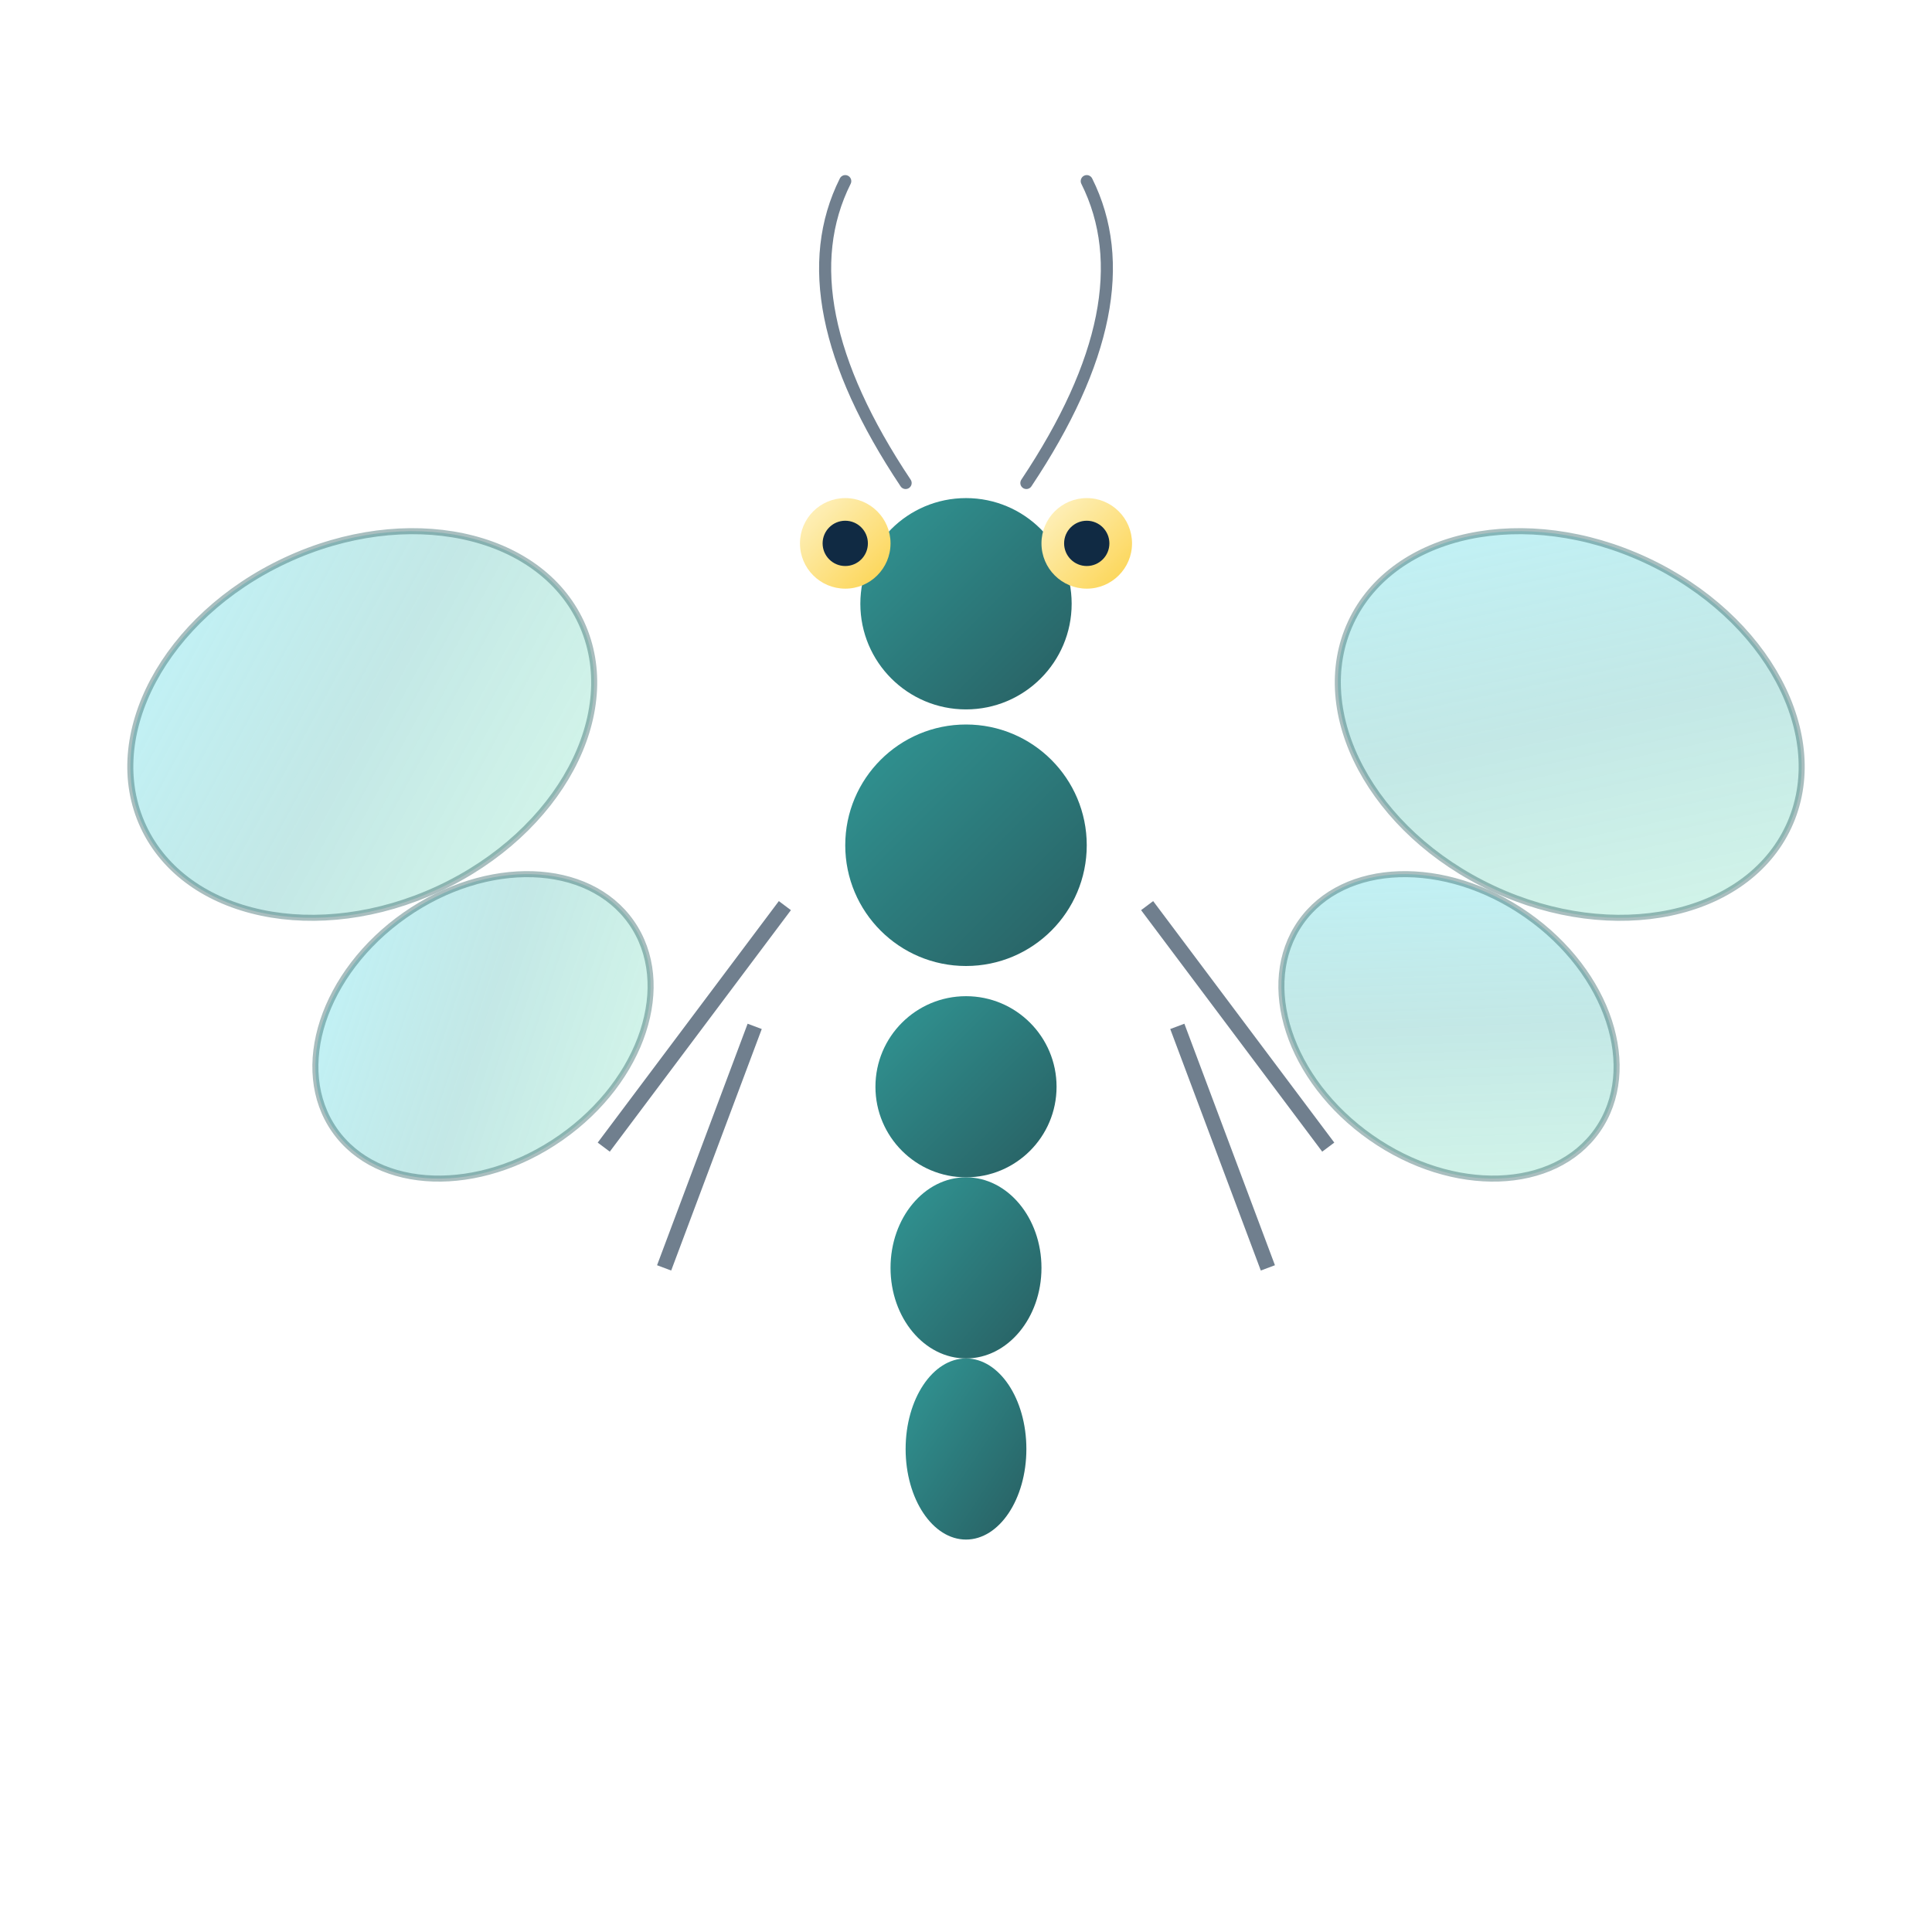
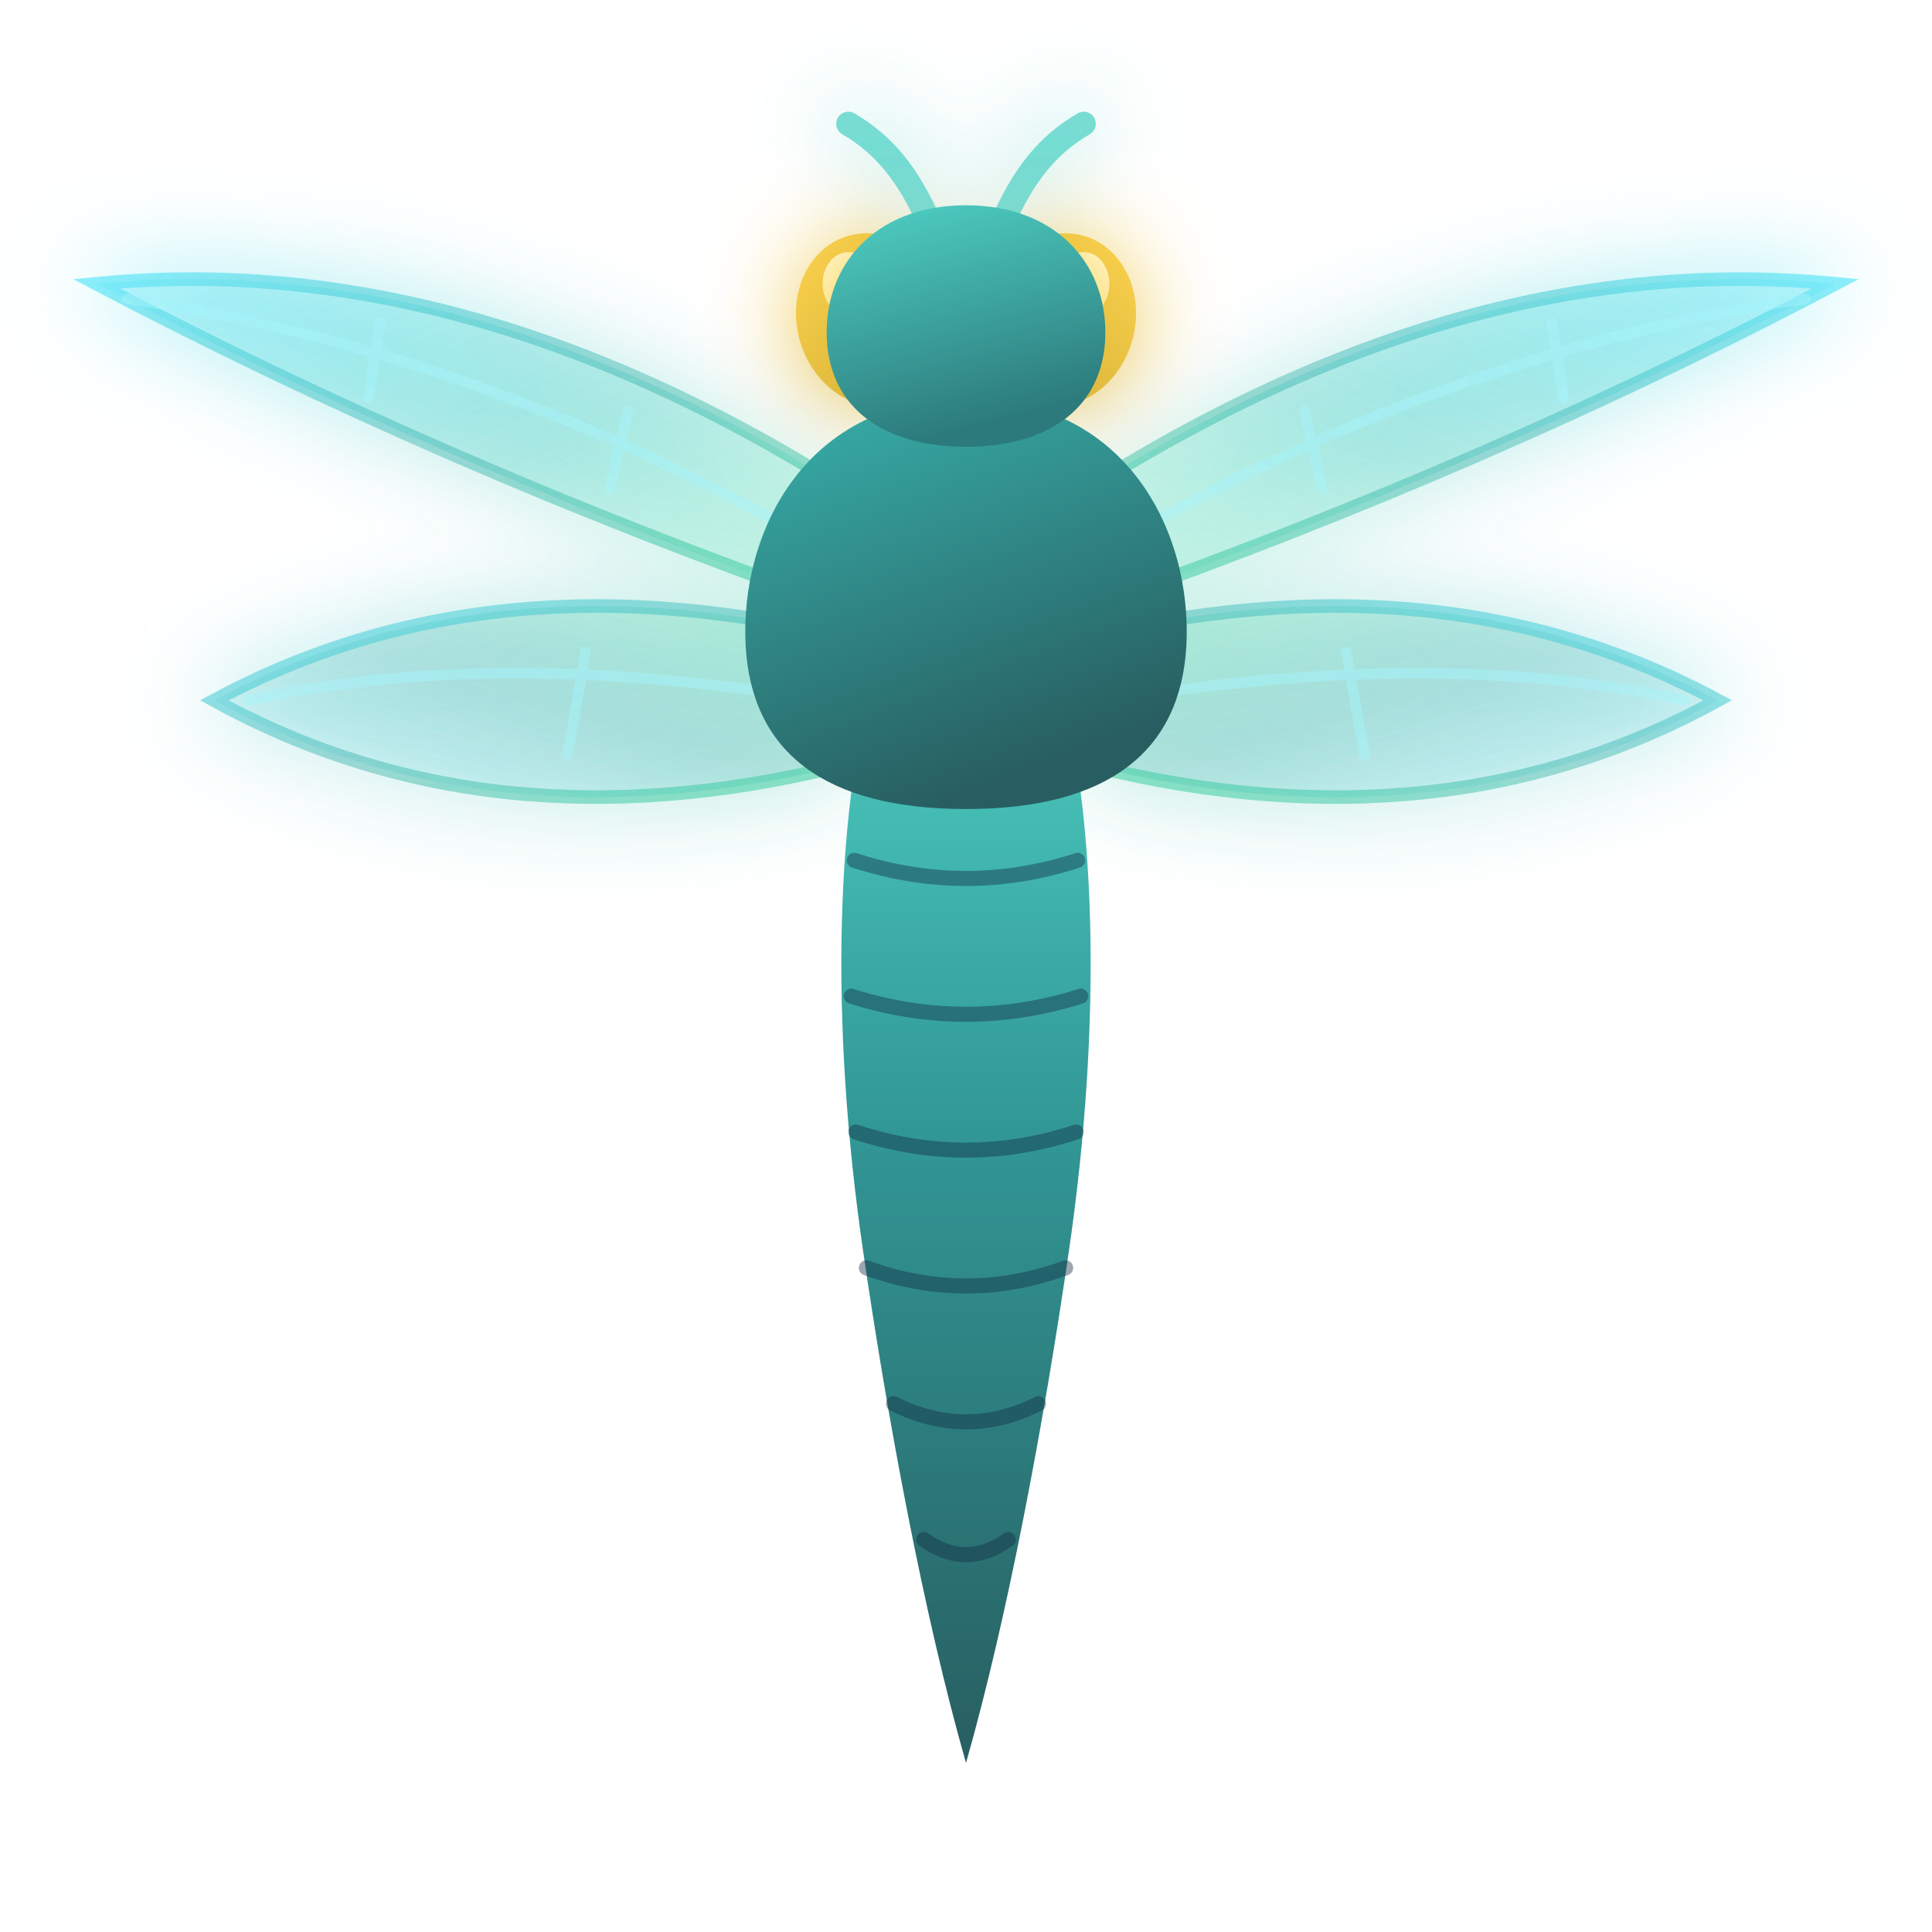
- <svg xmlns="http://www.w3.org/2000/svg" width="64" height="64" viewBox="0 0 64 64" fill="none">
+ <svg xmlns="http://www.w3.org/2000/svg" width="64" height="64" viewBox="0 0 64 64" fill="none" role="img" aria-labelledby="dragonfly-title">
  <defs>
-     <linearGradient id="bodyGrad" x1="0%" y1="0%" x2="100%" y2="100%">
-       <stop offset="0%" stop-color="#319795" />
-       <stop offset="50%" stop-color="#2c7a7b" />
+     <linearGradient id="abdomenGrad" x1="0" y1="0" x2="0" y2="1">
+       <stop offset="0%" stop-color="#4fd1c5" />
+       <stop offset="45%" stop-color="#319795" />
      <stop offset="100%" stop-color="#285e61" />
    </linearGradient>
-     <linearGradient id="wingGrad" x1="0%" y1="0%" x2="100%" y2="100%">
-       <stop offset="0%" stop-color="#67e8f9" stop-opacity="0.4" />
-       <stop offset="50%" stop-color="#38b2ac" stop-opacity="0.3" />
-       <stop offset="100%" stop-color="#34d399" stop-opacity="0.2" />
+     <linearGradient id="thoraxGrad" x1="0" y1="0" x2="0.4" y2="1">
+       <stop offset="0%" stop-color="#38b2ac" />
+       <stop offset="100%" stop-color="#285e61" />
    </linearGradient>
-     <linearGradient id="eyeGrad" x1="0%" y1="0%" x2="100%" y2="100%">
+     <linearGradient id="headGrad" x1="0" y1="0" x2="0.3" y2="1">
+       <stop offset="0%" stop-color="#4fd1c5" />
+       <stop offset="100%" stop-color="#2c7a7b" />
+     </linearGradient>
+     <linearGradient id="eyeGrad" x1="0" y1="0" x2="0.6" y2="1">
+       <stop offset="0%" stop-color="#fcd34d" />
+       <stop offset="100%" stop-color="#D4AF37" />
+     </linearGradient>
+     <linearGradient id="glintGrad" x1="0" y1="0" x2="1" y2="1">
      <stop offset="0%" stop-color="#fef3c7" />
      <stop offset="100%" stop-color="#fcd34d" />
    </linearGradient>
+     <linearGradient id="wingForeGrad" x1="0" y1="0" x2="1" y2="1">
+       <stop offset="0%" stop-color="#67e8f9" stop-opacity="0.42" />
+       <stop offset="55%" stop-color="#4fd1c5" stop-opacity="0.3" />
+       <stop offset="100%" stop-color="#6ee7b7" stop-opacity="0.16" />
+     </linearGradient>
+     <linearGradient id="wingHindGrad" x1="1" y1="0" x2="0" y2="1">
+       <stop offset="0%" stop-color="#6ee7b7" stop-opacity="0.34" />
+       <stop offset="50%" stop-color="#38b2ac" stop-opacity="0.26" />
+       <stop offset="100%" stop-color="#67e8f9" stop-opacity="0.16" />
+     </linearGradient>
+     <linearGradient id="wingEdgeGrad" x1="0" y1="0" x2="1" y2="1">
+       <stop offset="0%" stop-color="#67e8f9" stop-opacity="0.75" />
+       <stop offset="50%" stop-color="#38b2ac" stop-opacity="0.45" />
+       <stop offset="100%" stop-color="#34d399" stop-opacity="0.55" />
+     </linearGradient>
+     <filter id="softGlow" x="-25%" y="-25%" width="150%" height="150%">
+       <feGaussianBlur stdDeviation="1.5" result="softGlow" />
+       <feMerge>
+         <feMergeNode in="softGlow" />
+         <feMergeNode in="SourceGraphic" />
+       </feMerge>
+     </filter>
+     <g id="dragonfly-half">
+       <path d="M28.3 16.4 Q15.5 8.2 3.2 9.4 Q14.6 15.4 27.6 20 Z" fill="url(#wingForeGrad)" stroke="url(#wingEdgeGrad)" stroke-width="0.45" />
+       <path d="M28.4 21.2 Q16.4 18.2 7.1 23.2 Q16.2 28.2 27.7 25.4 Z" fill="url(#wingHindGrad)" stroke="url(#wingEdgeGrad)" stroke-width="0.45" />
+       <g fill="none" stroke="#a5f3fc" stroke-width="0.35" stroke-linecap="round" opacity="0.5">
+         <path d="M27.4 18.2 Q16 11.6 4.2 9.9" />
+         <path d="M20.8 13.6 20.2 16.2" />
+         <path d="M12.6 10.7 12.2 13.2" />
+         <path d="M27.2 23.2 Q16.5 21.4 8.2 23.2" />
+         <path d="M19.4 21.6 18.8 25" />
+       </g>
+       <ellipse cx="28.9" cy="10.6" rx="2.5" ry="2.9" fill="url(#eyeGrad)" transform="rotate(-16 28.9 10.6)" />
+       <ellipse cx="28.1" cy="9.4" rx="0.85" ry="1.05" fill="url(#glintGrad)" />
+       <path d="M30.8 7.4 C30.1 5.8 29.3 4.8 28.1 4.1" fill="none" stroke="#4fd1c5" stroke-width="0.8" stroke-linecap="round" opacity="0.75" />
+     </g>
  </defs>
-   <ellipse cx="32" cy="48" rx="2" ry="3" fill="url(#bodyGrad)" />
-   <ellipse cx="32" cy="42" rx="2.5" ry="3" fill="url(#bodyGrad)" />
-   <ellipse cx="32" cy="36" rx="3" ry="3" fill="url(#bodyGrad)" />
-   <ellipse cx="32" cy="28" rx="4" ry="4" fill="url(#bodyGrad)" />
-   <ellipse cx="32" cy="20" rx="3.5" ry="3.5" fill="url(#bodyGrad)" />
-   <ellipse cx="28" cy="18" rx="1.5" ry="1.5" fill="url(#eyeGrad)" />
-   <ellipse cx="36" cy="18" rx="1.5" ry="1.5" fill="url(#eyeGrad)" />
-   <ellipse cx="28" cy="18" rx="0.75" ry="0.75" fill="#102a43" />
-   <ellipse cx="36" cy="18" rx="0.75" ry="0.75" fill="#102a43" />
-   <g class="wing-animate">
-     <ellipse cx="12" cy="24" rx="8" ry="6" fill="url(#wingGrad)" transform="rotate(-25 12 24)" stroke="#285e61" stroke-width="0.2" stroke-opacity="0.4" />
-     <ellipse cx="52" cy="24" rx="8" ry="6" fill="url(#wingGrad)" transform="rotate(25 52 24)" stroke="#285e61" stroke-width="0.2" stroke-opacity="0.4" />
+   <g filter="url(#softGlow)">
+     <g class="wing-animate">
+       <use href="#dragonfly-half" />
+     </g>
+     <g class="wing-animate" style="animation-delay: 0.35s;">
+       <use href="#dragonfly-half" transform="translate(64 0) scale(-1 1)" />
+     </g>
  </g>
-   <g class="wing-animate" style="animation-delay: 0.3s;">
-     <ellipse cx="16" cy="34" rx="6" ry="4.5" fill="url(#wingGrad)" transform="rotate(-35 16 34)" stroke="#285e61" stroke-width="0.2" stroke-opacity="0.4" />
-     <ellipse cx="48" cy="34" rx="6" ry="4.5" fill="url(#wingGrad)" transform="rotate(35 48 34)" stroke="#285e61" stroke-width="0.2" stroke-opacity="0.4" />
+   <path d="M29.2 21.5 C27.6 26.5 27.5 34 28.6 41.5 C29.4 47 30.6 53.5 32 58.4 C33.4 53.5 34.6 47 35.4 41.5 C36.5 34 36.4 26.5 34.8 21.5 C34.1 20.1 29.9 20.1 29.2 21.5 Z" fill="url(#abdomenGrad)" />
+   <g fill="none" stroke="#102a43" stroke-width="0.5" stroke-linecap="round" opacity="0.42">
+     <path d="M28.3 28.5 Q32 29.7 35.7 28.5" />
+     <path d="M28.2 33 Q32 34.2 35.8 33" />
+     <path d="M28.35 37.5 Q32 38.7 35.65 37.5" />
+     <path d="M28.7 42 Q32 43.2 35.3 42" />
+     <path d="M29.6 46.5 Q32 47.7 34.4 46.5" />
+     <path d="M30.6 51 Q32 52 33.4 51" />
  </g>
-   <g stroke="#102a43" stroke-width="0.5" fill="none" opacity="0.6">
-     <line x1="26" y1="30" x2="20" y2="38" />
-     <line x1="38" y1="30" x2="44" y2="38" />
-     <line x1="25" y1="34" x2="22" y2="42" />
-     <line x1="39" y1="34" x2="42" y2="42" />
-   </g>
-   <g stroke="#102a43" stroke-width="0.4" fill="none" stroke-linecap="round" opacity="0.6">
-     <path d="M30 16 Q26 10 28 6" />
-     <path d="M34 16 Q38 10 36 6" />
-   </g>
+   <path d="M32 13.2 C37.3 13.2 39.5 17.6 39.3 21.4 C39.1 24.9 36.7 26.8 32 26.8 C27.3 26.8 24.9 24.9 24.7 21.4 C24.5 17.6 26.7 13.2 32 13.2 Z" fill="url(#thoraxGrad)" />
+   <path d="M32 6.8 C35.1 6.8 36.8 8.9 36.6 11.4 C36.4 13.7 34.5 14.8 32 14.8 C29.5 14.8 27.6 13.7 27.4 11.4 C27.2 8.9 28.9 6.8 32 6.8 Z" fill="url(#headGrad)" />
  <style>
    .wing-animate {
      animation: wing-shimmer 2s ease-in-out infinite;
    }
    @keyframes wing-shimmer {
-       0%, 100% { opacity: 0.3; }
-       50% { opacity: 0.6; }
+       0%, 100% { opacity: 0.72; }
+       50% { opacity: 1; }
    }
    @media (prefers-reduced-motion: reduce) {
      .wing-animate {
        animation: none;
-         opacity: 0.45;
+         opacity: 1;
      }
    }
  </style>
</svg>
